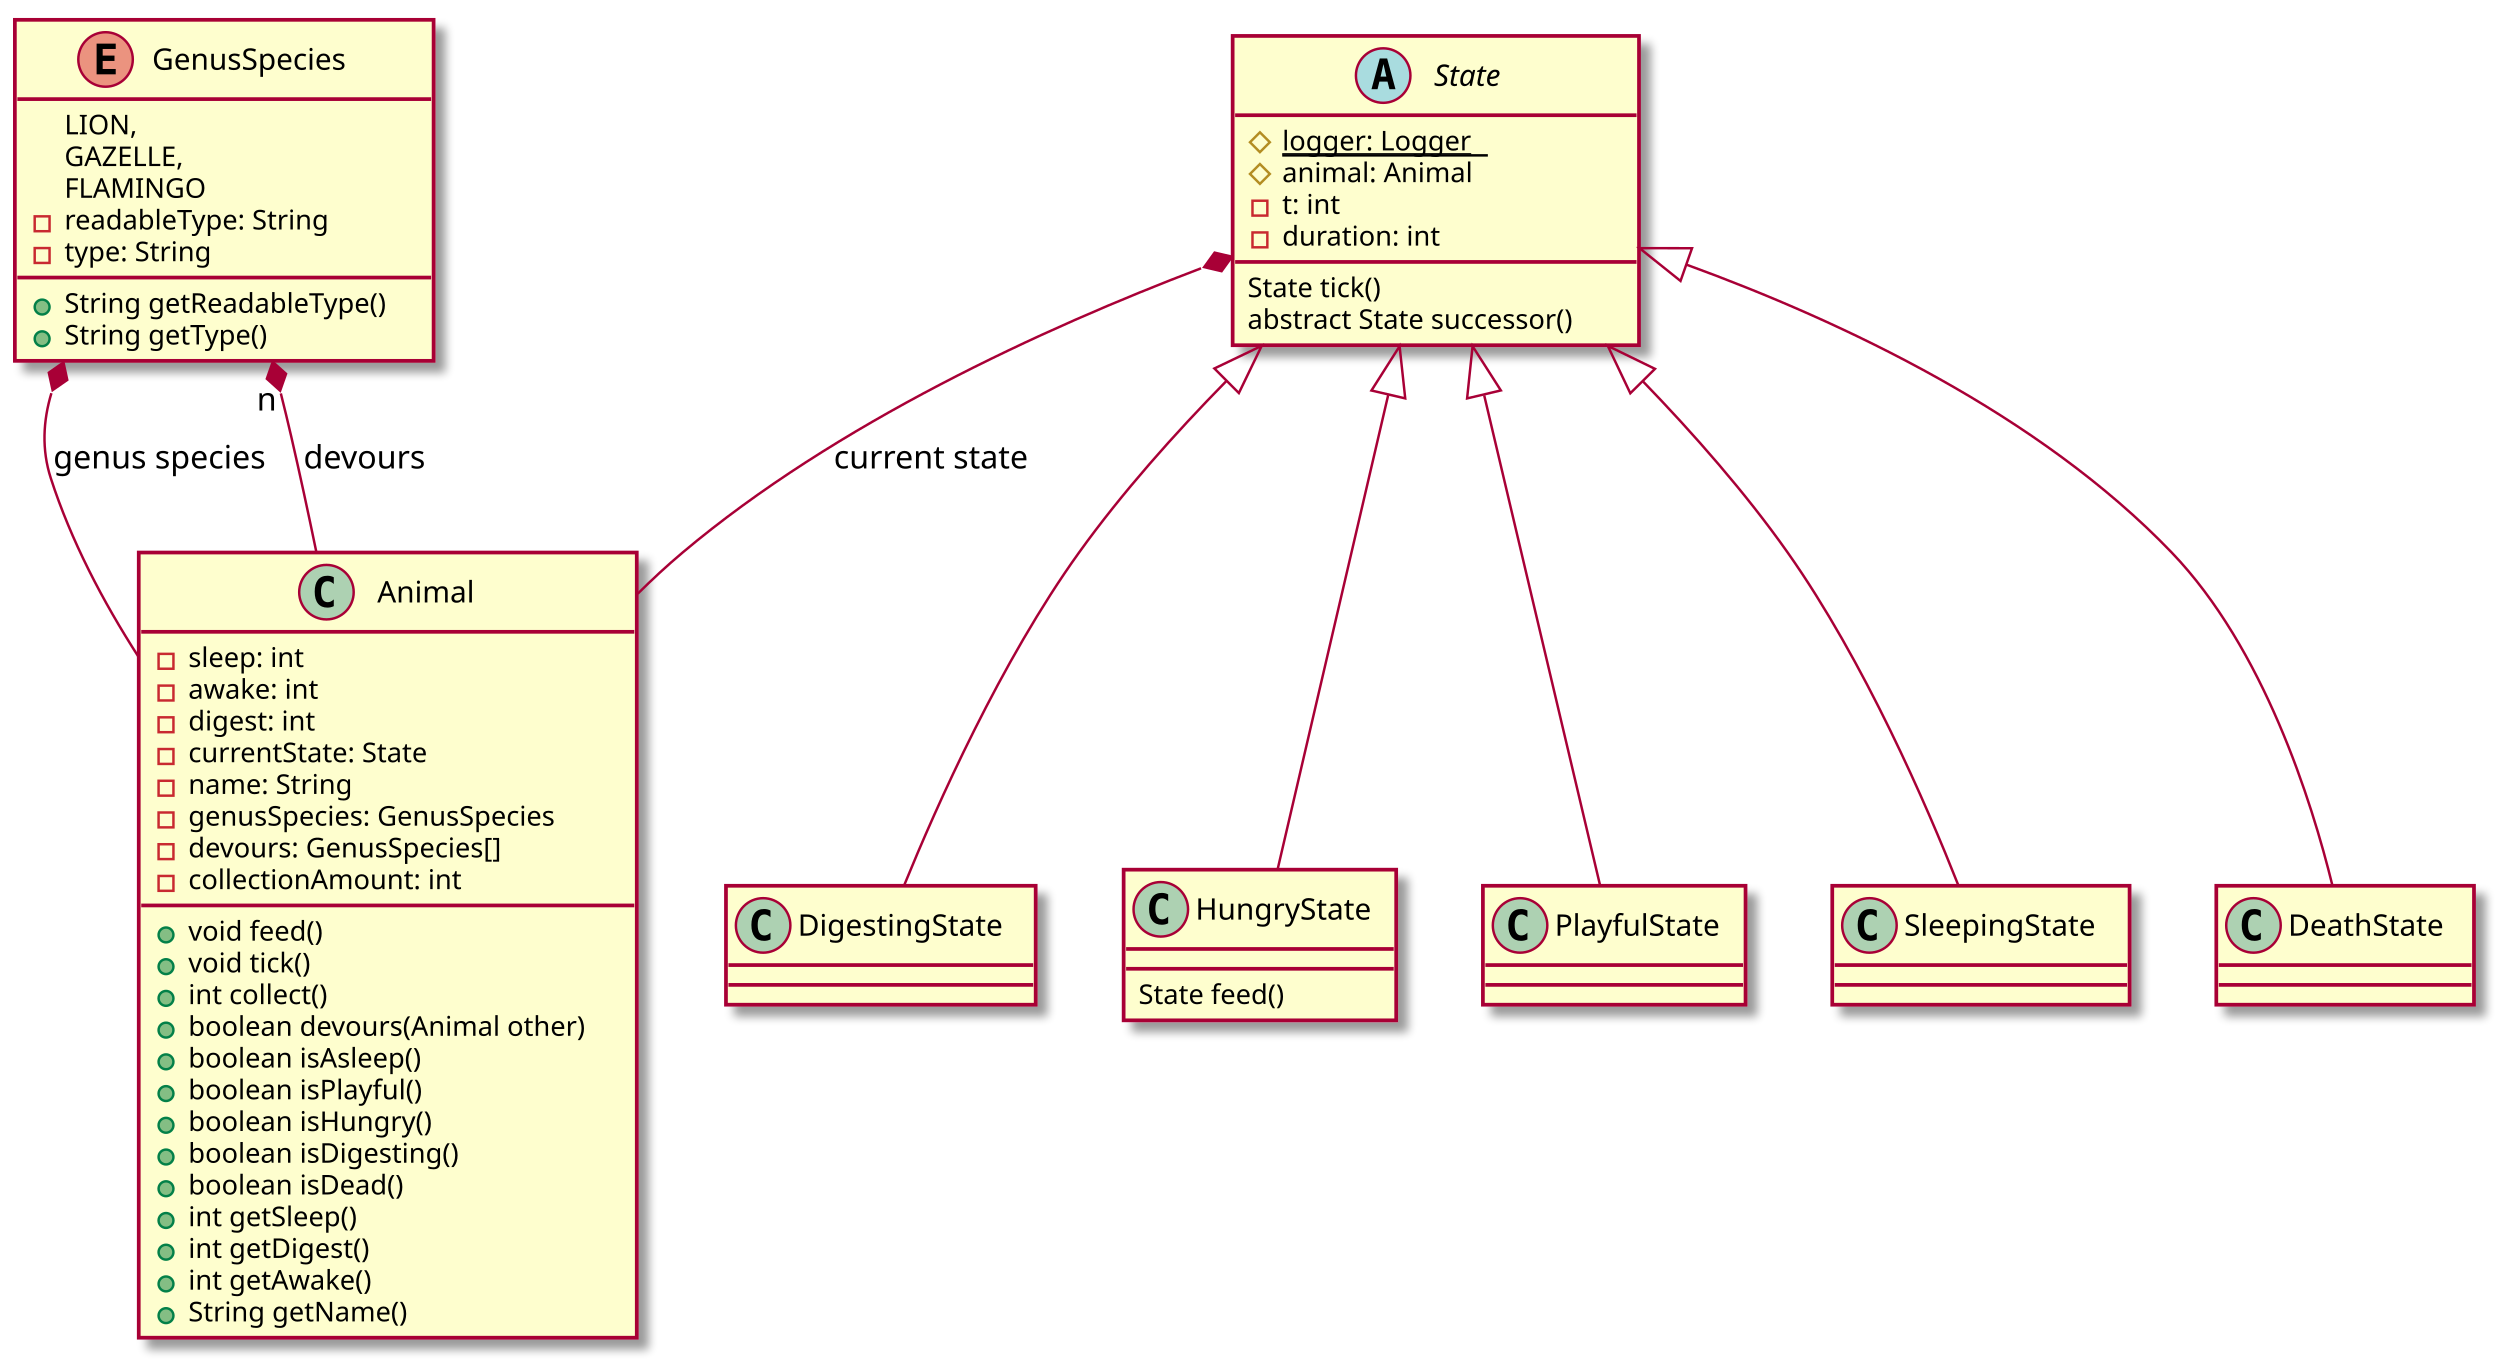
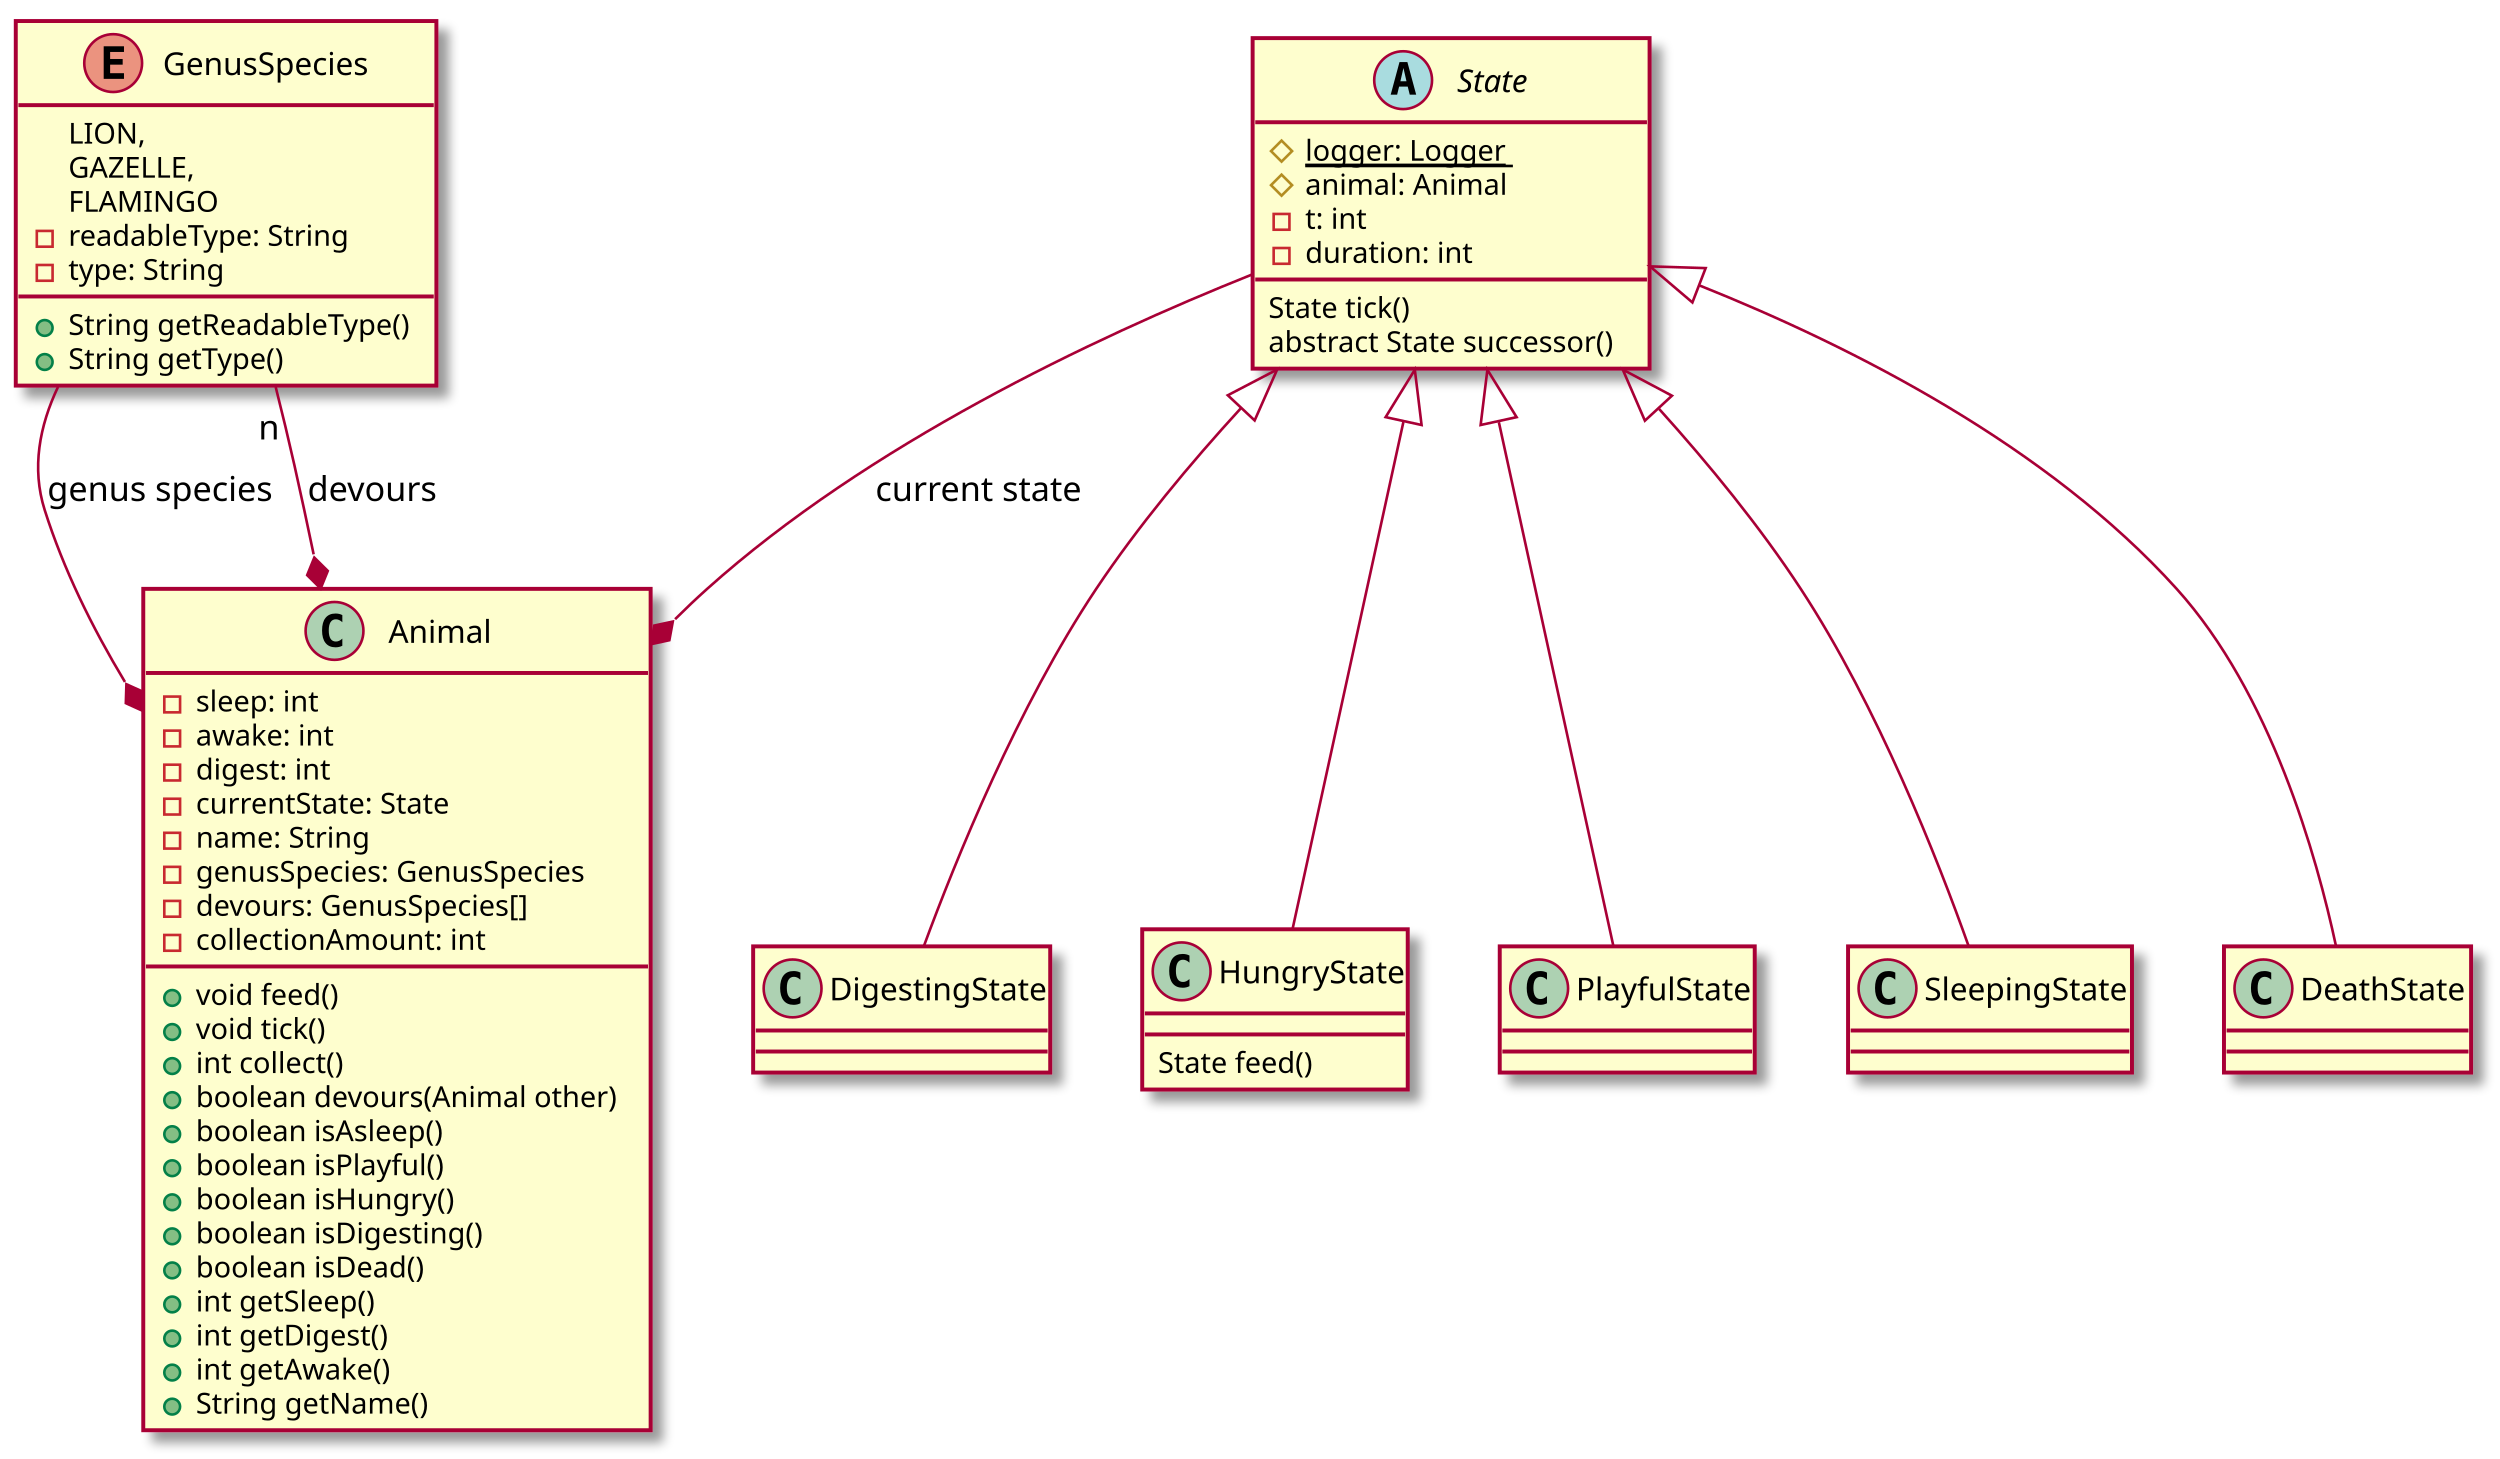
- <svg xmlns="http://www.w3.org/2000/svg" contentScriptType="application/ecmascript" contentStyleType="text/css" height="550px" preserveAspectRatio="none" style="width:1009px;height:550px;" version="1.1" viewBox="0 0 1009 550" width="1009px" zoomAndPan="magnify">
+ <svg xmlns="http://www.w3.org/2000/svg" contentScriptType="application/ecmascript" contentStyleType="text/css" height="555px" preserveAspectRatio="none" style="width:951px;height:555px;" version="1.1" viewBox="0 0 951 555" width="951px" zoomAndPan="magnify">
  <defs>
-     <filter height="300%" id="f11e576xscgkzh" width="300%" x="-1" y="-1">
+     <filter height="300%" id="f1q8rwqiw7u49t" width="300%" x="-1" y="-1">
      <feGaussianBlur result="blurOut" stdDeviation="2.0" />
      <feColorMatrix in="blurOut" result="blurOut2" type="matrix" values="0 0 0 0 0 0 0 0 0 0 0 0 0 0 0 0 0 0 .4 0" />
      <feOffset dx="4.0" dy="4.0" in="blurOut2" result="blurOut3" />
      <feBlend in="SourceGraphic" in2="blurOut3" mode="normal" />
    </filter>
  </defs>
  <g>
-     <rect fill="#FEFECE" filter="url(#f11e576xscgkzh)" height="137.633" id="GenusSpecies" style="stroke: #A80036; stroke-width: 1.5;" width="169" x="6" y="8" />
-     <ellipse cx="42.6" cy="24" fill="#EB937F" rx="11" ry="11" style="stroke: #A80036; stroke-width: 1.0;" />
-     <path d="M46.709,30 L38.991,30 L38.991,17.609 L46.709,17.609 L46.709,19.766 L41.444,19.766 L41.444,22.438 L46.209,22.438 L46.209,24.594 L41.444,24.594 L41.444,27.844 L46.709,27.844 L46.709,30 Z " />
-     <text fill="#000000" font-family="sans-serif" font-size="12" lengthAdjust="spacingAndGlyphs" textLength="89" x="61.4" y="28.154">GenusSpecies</text>
-     <line style="stroke: #A80036; stroke-width: 1.5;" x1="7" x2="174" y1="40" y2="40" />
-     <text fill="#000000" font-family="sans-serif" font-size="11" lengthAdjust="spacingAndGlyphs" textLength="30" x="26" y="54.21">LION,</text>
-     <text fill="#000000" font-family="sans-serif" font-size="11" lengthAdjust="spacingAndGlyphs" textLength="55" x="26" y="67.015">GAZELLE,</text>
-     <text fill="#000000" font-family="sans-serif" font-size="11" lengthAdjust="spacingAndGlyphs" textLength="57" x="26" y="79.82">FLAMINGO</text>
-     <rect fill="none" height="6" style="stroke: #C82930; stroke-width: 1.0;" width="6" x="14" y="87.316" />
-     <text fill="#000000" font-family="sans-serif" font-size="11" lengthAdjust="spacingAndGlyphs" textLength="119" x="26" y="92.624">readableType: String</text>
-     <rect fill="none" height="6" style="stroke: #C82930; stroke-width: 1.0;" width="6" x="14" y="100.121" />
-     <text fill="#000000" font-family="sans-serif" font-size="11" lengthAdjust="spacingAndGlyphs" textLength="66" x="26" y="105.429">type: String</text>
-     <line style="stroke: #A80036; stroke-width: 1.5;" x1="7" x2="174" y1="112.023" y2="112.023" />
-     <ellipse cx="17" cy="123.926" fill="#84BE84" rx="3" ry="3" style="stroke: #038048; stroke-width: 1.0;" />
-     <text fill="#000000" font-family="sans-serif" font-size="11" lengthAdjust="spacingAndGlyphs" textLength="143" x="26" y="126.234">String getReadableType()</text>
-     <ellipse cx="17" cy="136.731" fill="#84BE84" rx="3" ry="3" style="stroke: #038048; stroke-width: 1.0;" />
-     <text fill="#000000" font-family="sans-serif" font-size="11" lengthAdjust="spacingAndGlyphs" textLength="91" x="26" y="139.039">String getType()</text>
-     <rect fill="#FEFECE" filter="url(#f11e576xscgkzh)" height="316.898" id="Animal" style="stroke: #A80036; stroke-width: 1.5;" width="201" x="56" y="223" />
-     <ellipse cx="131.75" cy="239" fill="#ADD1B2" rx="11" ry="11" style="stroke: #A80036; stroke-width: 1.0;" />
-     <path d="M134.719,244.641 Q134.141,244.938 133.5,245.086 Q132.859,245.234 132.156,245.234 Q129.656,245.234 128.336,243.586 Q127.016,241.938 127.016,238.812 Q127.016,235.688 128.336,234.031 Q129.656,232.375 132.156,232.375 Q132.859,232.375 133.508,232.531 Q134.156,232.688 134.719,232.984 L134.719,235.703 Q134.094,235.125 133.5,234.852 Q132.906,234.578 132.281,234.578 Q130.938,234.578 130.25,235.648 Q129.562,236.719 129.562,238.812 Q129.562,240.906 130.25,241.977 Q130.938,243.047 132.281,243.047 Q132.906,243.047 133.5,242.773 Q134.094,242.5 134.719,241.922 L134.719,244.641 Z " />
-     <text fill="#000000" font-family="sans-serif" font-size="12" lengthAdjust="spacingAndGlyphs" textLength="41" x="152.25" y="243.154">Animal</text>
-     <line style="stroke: #A80036; stroke-width: 1.5;" x1="57" x2="256" y1="255" y2="255" />
-     <rect fill="none" height="6" style="stroke: #C82930; stroke-width: 1.0;" width="6" x="64" y="263.902" />
-     <text fill="#000000" font-family="sans-serif" font-size="11" lengthAdjust="spacingAndGlyphs" textLength="53" x="76" y="269.21">sleep: int</text>
-     <rect fill="none" height="6" style="stroke: #C82930; stroke-width: 1.0;" width="6" x="64" y="276.707" />
-     <text fill="#000000" font-family="sans-serif" font-size="11" lengthAdjust="spacingAndGlyphs" textLength="58" x="76" y="282.015">awake: int</text>
-     <rect fill="none" height="6" style="stroke: #C82930; stroke-width: 1.0;" width="6" x="64" y="289.512" />
-     <text fill="#000000" font-family="sans-serif" font-size="11" lengthAdjust="spacingAndGlyphs" textLength="57" x="76" y="294.82">digest: int</text>
-     <rect fill="none" height="6" style="stroke: #C82930; stroke-width: 1.0;" width="6" x="64" y="302.316" />
-     <text fill="#000000" font-family="sans-serif" font-size="11" lengthAdjust="spacingAndGlyphs" textLength="109" x="76" y="307.625">currentState: State</text>
-     <rect fill="none" height="6" style="stroke: #C82930; stroke-width: 1.0;" width="6" x="64" y="315.121" />
-     <text fill="#000000" font-family="sans-serif" font-size="11" lengthAdjust="spacingAndGlyphs" textLength="74" x="76" y="320.429">name: String</text>
-     <rect fill="none" height="6" style="stroke: #C82930; stroke-width: 1.0;" width="6" x="64" y="327.926" />
-     <text fill="#000000" font-family="sans-serif" font-size="11" lengthAdjust="spacingAndGlyphs" textLength="170" x="76" y="333.234">genusSpecies: GenusSpecies</text>
-     <rect fill="none" height="6" style="stroke: #C82930; stroke-width: 1.0;" width="6" x="64" y="340.731" />
-     <text fill="#000000" font-family="sans-serif" font-size="11" lengthAdjust="spacingAndGlyphs" textLength="144" x="76" y="346.039">devours: GenusSpecies[]</text>
-     <rect fill="none" height="6" style="stroke: #C82930; stroke-width: 1.0;" width="6" x="64" y="353.535" />
-     <text fill="#000000" font-family="sans-serif" font-size="11" lengthAdjust="spacingAndGlyphs" textLength="118" x="76" y="358.843">collectionAmount: int</text>
-     <line style="stroke: #A80036; stroke-width: 1.5;" x1="57" x2="256" y1="365.438" y2="365.438" />
-     <ellipse cx="67" cy="377.34" fill="#84BE84" rx="3" ry="3" style="stroke: #038048; stroke-width: 1.0;" />
-     <text fill="#000000" font-family="sans-serif" font-size="11" lengthAdjust="spacingAndGlyphs" textLength="60" x="76" y="379.648">void feed()</text>
-     <ellipse cx="67" cy="390.144" fill="#84BE84" rx="3" ry="3" style="stroke: #038048; stroke-width: 1.0;" />
-     <text fill="#000000" font-family="sans-serif" font-size="11" lengthAdjust="spacingAndGlyphs" textLength="54" x="76" y="392.453">void tick()</text>
-     <ellipse cx="67" cy="402.949" fill="#84BE84" rx="3" ry="3" style="stroke: #038048; stroke-width: 1.0;" />
-     <text fill="#000000" font-family="sans-serif" font-size="11" lengthAdjust="spacingAndGlyphs" textLength="62" x="76" y="405.257">int collect()</text>
-     <ellipse cx="67" cy="415.754" fill="#84BE84" rx="3" ry="3" style="stroke: #038048; stroke-width: 1.0;" />
-     <text fill="#000000" font-family="sans-serif" font-size="11" lengthAdjust="spacingAndGlyphs" textLength="175" x="76" y="418.062">boolean devours(Animal other)</text>
-     <ellipse cx="67" cy="428.559" fill="#84BE84" rx="3" ry="3" style="stroke: #038048; stroke-width: 1.0;" />
-     <text fill="#000000" font-family="sans-serif" font-size="11" lengthAdjust="spacingAndGlyphs" textLength="105" x="76" y="430.867">boolean isAsleep()</text>
-     <ellipse cx="67" cy="441.363" fill="#84BE84" rx="3" ry="3" style="stroke: #038048; stroke-width: 1.0;" />
-     <text fill="#000000" font-family="sans-serif" font-size="11" lengthAdjust="spacingAndGlyphs" textLength="104" x="76" y="443.671">boolean isPlayful()</text>
-     <ellipse cx="67" cy="454.168" fill="#84BE84" rx="3" ry="3" style="stroke: #038048; stroke-width: 1.0;" />
-     <text fill="#000000" font-family="sans-serif" font-size="11" lengthAdjust="spacingAndGlyphs" textLength="107" x="76" y="456.476">boolean isHungry()</text>
-     <ellipse cx="67" cy="466.973" fill="#84BE84" rx="3" ry="3" style="stroke: #038048; stroke-width: 1.0;" />
-     <text fill="#000000" font-family="sans-serif" font-size="11" lengthAdjust="spacingAndGlyphs" textLength="120" x="76" y="469.281">boolean isDigesting()</text>
-     <ellipse cx="67" cy="479.777" fill="#84BE84" rx="3" ry="3" style="stroke: #038048; stroke-width: 1.0;" />
-     <text fill="#000000" font-family="sans-serif" font-size="11" lengthAdjust="spacingAndGlyphs" textLength="96" x="76" y="482.085">boolean isDead()</text>
-     <ellipse cx="67" cy="492.582" fill="#84BE84" rx="3" ry="3" style="stroke: #038048; stroke-width: 1.0;" />
-     <text fill="#000000" font-family="sans-serif" font-size="11" lengthAdjust="spacingAndGlyphs" textLength="76" x="76" y="494.89">int getSleep()</text>
-     <ellipse cx="67" cy="505.387" fill="#84BE84" rx="3" ry="3" style="stroke: #038048; stroke-width: 1.0;" />
-     <text fill="#000000" font-family="sans-serif" font-size="11" lengthAdjust="spacingAndGlyphs" textLength="80" x="76" y="507.695">int getDigest()</text>
-     <ellipse cx="67" cy="518.191" fill="#84BE84" rx="3" ry="3" style="stroke: #038048; stroke-width: 1.0;" />
-     <text fill="#000000" font-family="sans-serif" font-size="11" lengthAdjust="spacingAndGlyphs" textLength="80" x="76" y="520.5">int getAwake()</text>
-     <ellipse cx="67" cy="530.996" fill="#84BE84" rx="3" ry="3" style="stroke: #038048; stroke-width: 1.0;" />
-     <text fill="#000000" font-family="sans-serif" font-size="11" lengthAdjust="spacingAndGlyphs" textLength="97" x="76" y="533.304">String getName()</text>
-     <rect fill="#FEFECE" filter="url(#f11e576xscgkzh)" height="124.828" id="State" style="stroke: #A80036; stroke-width: 1.5;" width="164" x="497.5" y="14.5" />
-     <ellipse cx="558.25" cy="30.5" fill="#A9DCDF" rx="11" ry="11" style="stroke: #A80036; stroke-width: 1.0;" />
-     <path d="M558.359,25.844 L557.203,30.922 L559.531,30.922 L558.359,25.844 Z M556.875,23.609 L559.859,23.609 L563.219,36 L560.766,36 L560,32.938 L556.719,32.938 L555.969,36 L553.531,36 L556.875,23.609 Z " />
-     <text fill="#000000" font-family="sans-serif" font-size="12" font-style="italic" lengthAdjust="spacingAndGlyphs" textLength="34" x="578.75" y="34.654">State</text>
-     <line style="stroke: #A80036; stroke-width: 1.5;" x1="498.5" x2="660.5" y1="46.5" y2="46.5" />
-     <polygon fill="none" points="508.5,53.402,512.5,57.402,508.5,61.402,504.5,57.402" style="stroke: #B38D22; stroke-width: 1.0;" />
-     <text fill="#000000" font-family="sans-serif" font-size="11" lengthAdjust="spacingAndGlyphs" text-decoration="underline" textLength="83" x="517.5" y="60.71">logger: Logger</text>
-     <line style="stroke: #000000; stroke-width: 1.0;" x1="517.5" x2="600.5" y1="62.71" y2="62.71" />
-     <polygon fill="none" points="508.5,66.207,512.5,70.207,508.5,74.207,504.5,70.207" style="stroke: #B38D22; stroke-width: 1.0;" />
-     <text fill="#000000" font-family="sans-serif" font-size="11" lengthAdjust="spacingAndGlyphs" textLength="84" x="517.5" y="73.515">animal: Animal</text>
-     <rect fill="none" height="6" style="stroke: #C82930; stroke-width: 1.0;" width="6" x="505.5" y="81.012" />
-     <text fill="#000000" font-family="sans-serif" font-size="11" lengthAdjust="spacingAndGlyphs" textLength="26" x="517.5" y="86.32">t: int</text>
-     <rect fill="none" height="6" style="stroke: #C82930; stroke-width: 1.0;" width="6" x="505.5" y="93.816" />
-     <text fill="#000000" font-family="sans-serif" font-size="11" lengthAdjust="spacingAndGlyphs" textLength="69" x="517.5" y="99.124">duration: int</text>
-     <line style="stroke: #A80036; stroke-width: 1.5;" x1="498.5" x2="660.5" y1="105.719" y2="105.719" />
-     <text fill="#000000" font-family="sans-serif" font-size="11" lengthAdjust="spacingAndGlyphs" textLength="61" x="503.5" y="119.929">State tick()</text>
-     <text fill="#000000" font-family="sans-serif" font-size="11" lengthAdjust="spacingAndGlyphs" textLength="152" x="503.5" y="132.734">abstract State successor()</text>
-     <rect fill="#FEFECE" filter="url(#f11e576xscgkzh)" height="48" id="DigestingState" style="stroke: #A80036; stroke-width: 1.5;" width="125" x="293" y="357.5" />
-     <ellipse cx="308" cy="373.5" fill="#ADD1B2" rx="11" ry="11" style="stroke: #A80036; stroke-width: 1.0;" />
-     <path d="M310.969,379.141 Q310.391,379.438 309.75,379.586 Q309.109,379.734 308.406,379.734 Q305.906,379.734 304.586,378.086 Q303.266,376.438 303.266,373.312 Q303.266,370.188 304.586,368.531 Q305.906,366.875 308.406,366.875 Q309.109,366.875 309.758,367.031 Q310.406,367.188 310.969,367.484 L310.969,370.203 Q310.344,369.625 309.75,369.352 Q309.156,369.078 308.531,369.078 Q307.188,369.078 306.5,370.148 Q305.812,371.219 305.812,373.312 Q305.812,375.406 306.5,376.477 Q307.188,377.547 308.531,377.547 Q309.156,377.547 309.75,377.273 Q310.344,377 310.969,376.422 L310.969,379.141 Z " />
-     <text fill="#000000" font-family="sans-serif" font-size="12" lengthAdjust="spacingAndGlyphs" textLength="93" x="322" y="377.654">DigestingState</text>
-     <line style="stroke: #A80036; stroke-width: 1.5;" x1="294" x2="417" y1="389.5" y2="389.5" />
-     <line style="stroke: #A80036; stroke-width: 1.5;" x1="294" x2="417" y1="397.5" y2="397.5" />
-     <rect fill="#FEFECE" filter="url(#f11e576xscgkzh)" height="60.805" id="HungryState" style="stroke: #A80036; stroke-width: 1.5;" width="110" x="453.5" y="351" />
-     <ellipse cx="468.5" cy="367" fill="#ADD1B2" rx="11" ry="11" style="stroke: #A80036; stroke-width: 1.0;" />
-     <path d="M471.469,372.641 Q470.891,372.938 470.25,373.086 Q469.609,373.234 468.906,373.234 Q466.406,373.234 465.086,371.586 Q463.766,369.938 463.766,366.812 Q463.766,363.688 465.086,362.031 Q466.406,360.375 468.906,360.375 Q469.609,360.375 470.258,360.531 Q470.906,360.688 471.469,360.984 L471.469,363.703 Q470.844,363.125 470.25,362.852 Q469.656,362.578 469.031,362.578 Q467.688,362.578 467,363.648 Q466.312,364.719 466.312,366.812 Q466.312,368.906 467,369.977 Q467.688,371.047 469.031,371.047 Q469.656,371.047 470.25,370.773 Q470.844,370.5 471.469,369.922 L471.469,372.641 Z " />
-     <text fill="#000000" font-family="sans-serif" font-size="12" lengthAdjust="spacingAndGlyphs" textLength="78" x="482.5" y="371.154">HungryState</text>
-     <line style="stroke: #A80036; stroke-width: 1.5;" x1="454.5" x2="562.5" y1="383" y2="383" />
-     <line style="stroke: #A80036; stroke-width: 1.5;" x1="454.5" x2="562.5" y1="391" y2="391" />
-     <text fill="#000000" font-family="sans-serif" font-size="11" lengthAdjust="spacingAndGlyphs" textLength="67" x="459.5" y="405.21">State feed()</text>
-     <rect fill="#FEFECE" filter="url(#f11e576xscgkzh)" height="48" id="PlayfulState" style="stroke: #A80036; stroke-width: 1.5;" width="106" x="598.5" y="357.5" />
-     <ellipse cx="613.5" cy="373.5" fill="#ADD1B2" rx="11" ry="11" style="stroke: #A80036; stroke-width: 1.0;" />
-     <path d="M616.469,379.141 Q615.891,379.438 615.25,379.586 Q614.609,379.734 613.906,379.734 Q611.406,379.734 610.086,378.086 Q608.766,376.438 608.766,373.312 Q608.766,370.188 610.086,368.531 Q611.406,366.875 613.906,366.875 Q614.609,366.875 615.258,367.031 Q615.906,367.188 616.469,367.484 L616.469,370.203 Q615.844,369.625 615.25,369.352 Q614.656,369.078 614.031,369.078 Q612.688,369.078 612,370.148 Q611.312,371.219 611.312,373.312 Q611.312,375.406 612,376.477 Q612.688,377.547 614.031,377.547 Q614.656,377.547 615.25,377.273 Q615.844,377 616.469,376.422 L616.469,379.141 Z " />
-     <text fill="#000000" font-family="sans-serif" font-size="12" lengthAdjust="spacingAndGlyphs" textLength="74" x="627.5" y="377.654">PlayfulState</text>
-     <line style="stroke: #A80036; stroke-width: 1.5;" x1="599.5" x2="703.5" y1="389.5" y2="389.5" />
-     <line style="stroke: #A80036; stroke-width: 1.5;" x1="599.5" x2="703.5" y1="397.5" y2="397.5" />
-     <rect fill="#FEFECE" filter="url(#f11e576xscgkzh)" height="48" id="SleepingState" style="stroke: #A80036; stroke-width: 1.5;" width="120" x="739.5" y="357.5" />
-     <ellipse cx="754.5" cy="373.5" fill="#ADD1B2" rx="11" ry="11" style="stroke: #A80036; stroke-width: 1.0;" />
-     <path d="M757.469,379.141 Q756.891,379.438 756.25,379.586 Q755.609,379.734 754.906,379.734 Q752.406,379.734 751.086,378.086 Q749.766,376.438 749.766,373.312 Q749.766,370.188 751.086,368.531 Q752.406,366.875 754.906,366.875 Q755.609,366.875 756.258,367.031 Q756.906,367.188 757.469,367.484 L757.469,370.203 Q756.844,369.625 756.25,369.352 Q755.656,369.078 755.031,369.078 Q753.688,369.078 753,370.148 Q752.312,371.219 752.312,373.312 Q752.312,375.406 753,376.477 Q753.688,377.547 755.031,377.547 Q755.656,377.547 756.25,377.273 Q756.844,377 757.469,376.422 L757.469,379.141 Z " />
-     <text fill="#000000" font-family="sans-serif" font-size="12" lengthAdjust="spacingAndGlyphs" textLength="88" x="768.5" y="377.654">SleepingState</text>
-     <line style="stroke: #A80036; stroke-width: 1.5;" x1="740.5" x2="858.5" y1="389.5" y2="389.5" />
-     <line style="stroke: #A80036; stroke-width: 1.5;" x1="740.5" x2="858.5" y1="397.5" y2="397.5" />
-     <rect fill="#FEFECE" filter="url(#f11e576xscgkzh)" height="48" id="DeathState" style="stroke: #A80036; stroke-width: 1.5;" width="104" x="894.5" y="357.5" />
-     <ellipse cx="909.5" cy="373.5" fill="#ADD1B2" rx="11" ry="11" style="stroke: #A80036; stroke-width: 1.0;" />
-     <path d="M912.469,379.141 Q911.891,379.438 911.25,379.586 Q910.609,379.734 909.906,379.734 Q907.406,379.734 906.086,378.086 Q904.766,376.438 904.766,373.312 Q904.766,370.188 906.086,368.531 Q907.406,366.875 909.906,366.875 Q910.609,366.875 911.258,367.031 Q911.906,367.188 912.469,367.484 L912.469,370.203 Q911.844,369.625 911.25,369.352 Q910.656,369.078 910.031,369.078 Q908.688,369.078 908,370.148 Q907.312,371.219 907.312,373.312 Q907.312,375.406 908,376.477 Q908.688,377.547 910.031,377.547 Q910.656,377.547 911.25,377.273 Q911.844,377 912.469,376.422 L912.469,379.141 Z " />
-     <text fill="#000000" font-family="sans-serif" font-size="12" lengthAdjust="spacingAndGlyphs" textLength="72" x="923.5" y="377.654">DeathState</text>
-     <line style="stroke: #A80036; stroke-width: 1.5;" x1="895.5" x2="997.5" y1="389.5" y2="389.5" />
-     <line style="stroke: #A80036; stroke-width: 1.5;" x1="895.5" x2="997.5" y1="397.5" y2="397.5" />
-     <path d="M484.745,108.279 C420.887,132.589 337.342,170.959 275.5,223 C269.313,228.207 263.259,233.793 257.366,239.645 " fill="none" id="State-Animal" style="stroke: #A80036; stroke-width: 1.0;" />
-     <polygon fill="#A80036" points="497.242,103.604,490.221,101.96,486.003,107.809,493.024,109.453,497.242,103.604" style="stroke: #A80036; stroke-width: 1.0;" />
-     <text fill="#000000" font-family="sans-serif" font-size="13" lengthAdjust="spacingAndGlyphs" textLength="83" x="336.5" y="189.067">current state</text>
-     <path d="M20.746,158.683 C17.385,169.851 16.77,181.454 20.5,193 C28.595,218.056 41.399,242.585 55.985,265.228 " fill="none" id="GenusSpecies-Animal" style="stroke: #A80036; stroke-width: 1.0;" />
-     <polygon fill="#A80036" points="25.622,146.284,19.704,150.404,21.23,157.451,27.149,153.332,25.622,146.284" style="stroke: #A80036; stroke-width: 1.0;" />
-     <text fill="#000000" font-family="sans-serif" font-size="13" lengthAdjust="spacingAndGlyphs" textLength="91" x="21.5" y="189.067">genus species</text>
-     <path d="M113.344,158.786 C114.801,164.598 116.203,170.38 117.5,176 C120.992,191.126 124.406,206.931 127.669,222.767 " fill="none" id="GenusSpecies-Animal" style="stroke: #A80036; stroke-width: 1.0;" />
-     <polygon fill="#A80036" points="110.08,146.061,107.696,152.867,113.061,157.685,115.445,150.879,110.08,146.061" style="stroke: #A80036; stroke-width: 1.0;" />
-     <text fill="#000000" font-family="sans-serif" font-size="13" lengthAdjust="spacingAndGlyphs" textLength="51" x="122.5" y="189.067">devours</text>
-     <text fill="#000000" font-family="sans-serif" font-size="13" lengthAdjust="spacingAndGlyphs" textLength="8" x="103.613" y="165.689">n</text>
-     <path d="M494.927,153.816 C474.082,175.056 452.799,198.92 435.5,223 C403.938,266.934 378.053,325.121 364.894,357.372 " fill="none" id="State-DigestingState" style="stroke: #A80036; stroke-width: 1.0;" />
-     <polygon fill="none" points="490.125,148.718,509.233,139.56,500.007,158.635,490.125,148.718" style="stroke: #A80036; stroke-width: 1.0;" />
-     <path d="M560.271,159.468 C545.519,222.736 525.983,306.52 515.638,350.888 " fill="none" id="State-HungryState" style="stroke: #A80036; stroke-width: 1.0;" />
-     <polygon fill="none" points="553.516,157.611,564.875,139.723,567.15,160.791,553.516,157.611" style="stroke: #A80036; stroke-width: 1.0;" />
-     <path d="M599.02,159.553 C614.739,226.033 635.805,315.123 645.79,357.351 " fill="none" id="State-PlayfulState" style="stroke: #A80036; stroke-width: 1.0;" />
-     <polygon fill="none" points="592.121,160.798,594.331,139.723,605.745,157.576,592.121,160.798" style="stroke: #A80036; stroke-width: 1.0;" />
-     <path d="M663.012,153.841 C683.566,175.081 704.524,198.938 721.5,223 C752.528,266.98 777.672,325.15 790.417,357.385 " fill="none" id="State-SleepingState" style="stroke: #A80036; stroke-width: 1.0;" />
-     <polygon fill="none" points="657.995,158.723,648.901,139.584,667.945,148.874,657.995,158.723" style="stroke: #A80036; stroke-width: 1.0;" />
-     <path d="M680.746,106.845 C743.898,129.86 823.047,167.309 876.5,223 C913.682,261.739 933.045,323.515 941.361,357.368 " fill="none" id="State-DeathState" style="stroke: #A80036; stroke-width: 1.0;" />
-     <polygon fill="none" points="678.26,113.391,661.707,100.161,682.897,100.181,678.26,113.391" style="stroke: #A80036; stroke-width: 1.0;" />
+     <rect fill="#FEFECE" filter="url(#f1q8rwqiw7u49t)" height="138.685" id="GenusSpecies" style="stroke: #A80036; stroke-width: 1.5;" width="160" x="6" y="8" />
+     <ellipse cx="43.05" cy="24" fill="#EB937F" rx="11" ry="11" style="stroke: #A80036; stroke-width: 1.0;" />
+     <path d="M47.164,30 L39.444,30 L39.444,17.607 L47.164,17.607 L47.164,19.765 L41.893,19.765 L41.893,22.438 L46.666,22.438 L46.666,24.596 L41.893,24.596 L41.893,27.842 L47.164,27.842 Z " />
+     <text fill="#000000" font-family="sans-serif" font-size="12" lengthAdjust="spacingAndGlyphs" textLength="79" x="61.95" y="28.535">GenusSpecies</text>
+     <line style="stroke: #A80036; stroke-width: 1.5;" x1="7" x2="165" y1="40" y2="40" />
+     <text fill="#000000" font-family="sans-serif" font-size="11" lengthAdjust="spacingAndGlyphs" textLength="29" x="26" y="54.635">LION,</text>
+     <text fill="#000000" font-family="sans-serif" font-size="11" lengthAdjust="spacingAndGlyphs" textLength="50" x="26" y="67.59">GAZELLE,</text>
+     <text fill="#000000" font-family="sans-serif" font-size="11" lengthAdjust="spacingAndGlyphs" textLength="57" x="26" y="80.545">FLAMINGO</text>
+     <rect fill="none" height="6" style="stroke: #C82930; stroke-width: 1.0;" width="6" x="14" y="87.843" />
+     <text fill="#000000" font-family="sans-serif" font-size="11" lengthAdjust="spacingAndGlyphs" textLength="110" x="26" y="93.5">readableType: String</text>
+     <rect fill="none" height="6" style="stroke: #C82930; stroke-width: 1.0;" width="6" x="14" y="100.798" />
+     <text fill="#000000" font-family="sans-serif" font-size="11" lengthAdjust="spacingAndGlyphs" textLength="61" x="26" y="106.455">type: String</text>
+     <line style="stroke: #A80036; stroke-width: 1.5;" x1="7" x2="165" y1="112.775" y2="112.775" />
+     <ellipse cx="17" cy="124.753" fill="#84BE84" rx="3" ry="3" style="stroke: #038048; stroke-width: 1.0;" />
+     <text fill="#000000" font-family="sans-serif" font-size="11" lengthAdjust="spacingAndGlyphs" textLength="134" x="26" y="127.41">String getReadableType()</text>
+     <ellipse cx="17" cy="137.708" fill="#84BE84" rx="3" ry="3" style="stroke: #038048; stroke-width: 1.0;" />
+     <text fill="#000000" font-family="sans-serif" font-size="11" lengthAdjust="spacingAndGlyphs" textLength="86" x="26" y="140.365">String getType()</text>
+     <rect fill="#FEFECE" filter="url(#f1q8rwqiw7u49t)" height="320.057" id="Animal" style="stroke: #A80036; stroke-width: 1.5;" width="193" x="54.5" y="224" />
+     <ellipse cx="127.25" cy="240" fill="#ADD1B2" rx="11" ry="11" style="stroke: #A80036; stroke-width: 1.0;" />
+     <path d="M130.223,245.643 Q129.642,245.942 129.003,246.091 Q128.364,246.241 127.658,246.241 Q125.151,246.241 123.832,244.589 Q122.512,242.937 122.512,239.816 Q122.512,236.686 123.832,235.035 Q125.151,233.383 127.658,233.383 Q128.364,233.383 129.011,233.532 Q129.659,233.682 130.223,233.981 L130.223,236.703 Q129.592,236.122 128.999,235.852 Q128.405,235.583 127.774,235.583 Q126.43,235.583 125.745,236.649 Q125.06,237.716 125.06,239.816 Q125.06,241.908 125.745,242.974 Q126.43,244.041 127.774,244.041 Q128.405,244.041 128.999,243.771 Q129.592,243.501 130.223,242.92 Z " />
+     <text fill="#000000" font-family="sans-serif" font-size="12" lengthAdjust="spacingAndGlyphs" textLength="39" x="147.75" y="244.535">Animal</text>
+     <line style="stroke: #A80036; stroke-width: 1.5;" x1="55.5" x2="246.5" y1="256" y2="256" />
+     <rect fill="none" height="6" style="stroke: #C82930; stroke-width: 1.0;" width="6" x="62.5" y="264.978" />
+     <text fill="#000000" font-family="sans-serif" font-size="11" lengthAdjust="spacingAndGlyphs" textLength="48" x="74.5" y="270.635">sleep: int</text>
+     <rect fill="none" height="6" style="stroke: #C82930; stroke-width: 1.0;" width="6" x="62.5" y="277.933" />
+     <text fill="#000000" font-family="sans-serif" font-size="11" lengthAdjust="spacingAndGlyphs" textLength="52" x="74.5" y="283.59">awake: int</text>
+     <rect fill="none" height="6" style="stroke: #C82930; stroke-width: 1.0;" width="6" x="62.5" y="290.888" />
+     <text fill="#000000" font-family="sans-serif" font-size="11" lengthAdjust="spacingAndGlyphs" textLength="53" x="74.5" y="296.545">digest: int</text>
+     <rect fill="none" height="6" style="stroke: #C82930; stroke-width: 1.0;" width="6" x="62.5" y="303.843" />
+     <text fill="#000000" font-family="sans-serif" font-size="11" lengthAdjust="spacingAndGlyphs" textLength="98" x="74.5" y="309.5">currentState: State</text>
+     <rect fill="none" height="6" style="stroke: #C82930; stroke-width: 1.0;" width="6" x="62.5" y="316.798" />
+     <text fill="#000000" font-family="sans-serif" font-size="11" lengthAdjust="spacingAndGlyphs" textLength="67" x="74.5" y="322.455">name: String</text>
+     <rect fill="none" height="6" style="stroke: #C82930; stroke-width: 1.0;" width="6" x="62.5" y="329.753" />
+     <text fill="#000000" font-family="sans-serif" font-size="11" lengthAdjust="spacingAndGlyphs" textLength="153" x="74.5" y="335.41">genusSpecies: GenusSpecies</text>
+     <rect fill="none" height="6" style="stroke: #C82930; stroke-width: 1.0;" width="6" x="62.5" y="342.708" />
+     <text fill="#000000" font-family="sans-serif" font-size="11" lengthAdjust="spacingAndGlyphs" textLength="132" x="74.5" y="348.365">devours: GenusSpecies[]</text>
+     <rect fill="none" height="6" style="stroke: #C82930; stroke-width: 1.0;" width="6" x="62.5" y="355.663" />
+     <text fill="#000000" font-family="sans-serif" font-size="11" lengthAdjust="spacingAndGlyphs" textLength="115" x="74.5" y="361.32">collectionAmount: int</text>
+     <line style="stroke: #A80036; stroke-width: 1.5;" x1="55.5" x2="246.5" y1="367.641" y2="367.641" />
+     <ellipse cx="65.5" cy="379.618" fill="#84BE84" rx="3" ry="3" style="stroke: #038048; stroke-width: 1.0;" />
+     <text fill="#000000" font-family="sans-serif" font-size="11" lengthAdjust="spacingAndGlyphs" textLength="57" x="74.5" y="382.275">void feed()</text>
+     <ellipse cx="65.5" cy="392.573" fill="#84BE84" rx="3" ry="3" style="stroke: #038048; stroke-width: 1.0;" />
+     <text fill="#000000" font-family="sans-serif" font-size="11" lengthAdjust="spacingAndGlyphs" textLength="53" x="74.5" y="395.231">void tick()</text>
+     <ellipse cx="65.5" cy="405.528" fill="#84BE84" rx="3" ry="3" style="stroke: #038048; stroke-width: 1.0;" />
+     <text fill="#000000" font-family="sans-serif" font-size="11" lengthAdjust="spacingAndGlyphs" textLength="60" x="74.5" y="408.185">int collect()</text>
+     <ellipse cx="65.5" cy="418.483" fill="#84BE84" rx="3" ry="3" style="stroke: #038048; stroke-width: 1.0;" />
+     <text fill="#000000" font-family="sans-serif" font-size="11" lengthAdjust="spacingAndGlyphs" textLength="167" x="74.5" y="421.141">boolean devours(Animal other)</text>
+     <ellipse cx="65.5" cy="431.438" fill="#84BE84" rx="3" ry="3" style="stroke: #038048; stroke-width: 1.0;" />
+     <text fill="#000000" font-family="sans-serif" font-size="11" lengthAdjust="spacingAndGlyphs" textLength="99" x="74.5" y="434.096">boolean isAsleep()</text>
+     <ellipse cx="65.5" cy="444.394" fill="#84BE84" rx="3" ry="3" style="stroke: #038048; stroke-width: 1.0;" />
+     <text fill="#000000" font-family="sans-serif" font-size="11" lengthAdjust="spacingAndGlyphs" textLength="98" x="74.5" y="447.051">boolean isPlayful()</text>
+     <ellipse cx="65.5" cy="457.349" fill="#84BE84" rx="3" ry="3" style="stroke: #038048; stroke-width: 1.0;" />
+     <text fill="#000000" font-family="sans-serif" font-size="11" lengthAdjust="spacingAndGlyphs" textLength="103" x="74.5" y="460.006">boolean isHungry()</text>
+     <ellipse cx="65.5" cy="470.304" fill="#84BE84" rx="3" ry="3" style="stroke: #038048; stroke-width: 1.0;" />
+     <text fill="#000000" font-family="sans-serif" font-size="11" lengthAdjust="spacingAndGlyphs" textLength="114" x="74.5" y="472.961">boolean isDigesting()</text>
+     <ellipse cx="65.5" cy="483.259" fill="#84BE84" rx="3" ry="3" style="stroke: #038048; stroke-width: 1.0;" />
+     <text fill="#000000" font-family="sans-serif" font-size="11" lengthAdjust="spacingAndGlyphs" textLength="90" x="74.5" y="485.916">boolean isDead()</text>
+     <ellipse cx="65.5" cy="496.214" fill="#84BE84" rx="3" ry="3" style="stroke: #038048; stroke-width: 1.0;" />
+     <text fill="#000000" font-family="sans-serif" font-size="11" lengthAdjust="spacingAndGlyphs" textLength="70" x="74.5" y="498.871">int getSleep()</text>
+     <ellipse cx="65.5" cy="509.169" fill="#84BE84" rx="3" ry="3" style="stroke: #038048; stroke-width: 1.0;" />
+     <text fill="#000000" font-family="sans-serif" font-size="11" lengthAdjust="spacingAndGlyphs" textLength="76" x="74.5" y="511.826">int getDigest()</text>
+     <ellipse cx="65.5" cy="522.124" fill="#84BE84" rx="3" ry="3" style="stroke: #038048; stroke-width: 1.0;" />
+     <text fill="#000000" font-family="sans-serif" font-size="11" lengthAdjust="spacingAndGlyphs" textLength="76" x="74.5" y="524.781">int getAwake()</text>
+     <ellipse cx="65.5" cy="535.079" fill="#84BE84" rx="3" ry="3" style="stroke: #038048; stroke-width: 1.0;" />
+     <text fill="#000000" font-family="sans-serif" font-size="11" lengthAdjust="spacingAndGlyphs" textLength="90" x="74.5" y="537.736">String getName()</text>
+     <rect fill="#FEFECE" filter="url(#f1q8rwqiw7u49t)" height="125.731" id="State" style="stroke: #A80036; stroke-width: 1.5;" width="151" x="476.5" y="14.5" />
+     <ellipse cx="533.75" cy="30.5" fill="#A9DCDF" rx="11" ry="11" style="stroke: #A80036; stroke-width: 1.0;" />
+     <path d="M533.863,25.848 L532.71,30.92 L535.025,30.92 Z M532.369,23.607 L535.366,23.607 L538.711,36 L536.262,36 L535.499,32.937 L532.22,32.937 L531.473,36 L529.024,36 Z " />
+     <text fill="#000000" font-family="sans-serif" font-size="12" font-style="italic" lengthAdjust="spacingAndGlyphs" textLength="28" x="554.25" y="35.035">State</text>
+     <line style="stroke: #A80036; stroke-width: 1.5;" x1="477.5" x2="626.5" y1="46.5" y2="46.5" />
+     <polygon fill="none" points="487.5,53.477,491.5,57.477,487.5,61.477,483.5,57.477" style="stroke: #B38D22; stroke-width: 1.0;" />
+     <text fill="#000000" font-family="sans-serif" font-size="11" lengthAdjust="spacingAndGlyphs" text-decoration="underline" textLength="79" x="496.5" y="61.135">logger: Logger</text>
+     <line style="stroke: #000000; stroke-width: 1.0;" x1="496.5" x2="575.5" y1="63.135" y2="63.135" />
+     <polygon fill="none" points="487.5,66.433,491.5,70.433,487.5,74.433,483.5,70.433" style="stroke: #B38D22; stroke-width: 1.0;" />
+     <text fill="#000000" font-family="sans-serif" font-size="11" lengthAdjust="spacingAndGlyphs" textLength="78" x="496.5" y="74.09">animal: Animal</text>
+     <rect fill="none" height="6" style="stroke: #C82930; stroke-width: 1.0;" width="6" x="484.5" y="81.388" />
+     <text fill="#000000" font-family="sans-serif" font-size="11" lengthAdjust="spacingAndGlyphs" textLength="24" x="496.5" y="87.045">t: int</text>
+     <rect fill="none" height="6" style="stroke: #C82930; stroke-width: 1.0;" width="6" x="484.5" y="94.343" />
+     <text fill="#000000" font-family="sans-serif" font-size="11" lengthAdjust="spacingAndGlyphs" textLength="66" x="496.5" y="100">duration: int</text>
+     <line style="stroke: #A80036; stroke-width: 1.5;" x1="477.5" x2="626.5" y1="106.32" y2="106.32" />
+     <text fill="#000000" font-family="sans-serif" font-size="11" lengthAdjust="spacingAndGlyphs" textLength="56" x="482.5" y="120.955">State tick()</text>
+     <text fill="#000000" font-family="sans-serif" font-size="11" lengthAdjust="spacingAndGlyphs" textLength="139" x="482.5" y="133.91">abstract State successor()</text>
+     <rect fill="#FEFECE" filter="url(#f1q8rwqiw7u49t)" height="48" id="DigestingState" style="stroke: #A80036; stroke-width: 1.5;" width="113" x="286.5" y="360" />
+     <ellipse cx="301.5" cy="376" fill="#ADD1B2" rx="11" ry="11" style="stroke: #A80036; stroke-width: 1.0;" />
+     <path d="M304.473,381.643 Q303.892,381.942 303.253,382.091 Q302.614,382.241 301.908,382.241 Q299.401,382.241 298.082,380.589 Q296.762,378.937 296.762,375.816 Q296.762,372.687 298.082,371.035 Q299.401,369.383 301.908,369.383 Q302.614,369.383 303.261,369.532 Q303.909,369.682 304.473,369.981 L304.473,372.703 Q303.842,372.122 303.249,371.852 Q302.655,371.582 302.024,371.582 Q300.68,371.582 299.995,372.649 Q299.31,373.716 299.31,375.816 Q299.31,377.908 299.995,378.974 Q300.68,380.041 302.024,380.041 Q302.655,380.041 303.249,379.771 Q303.842,379.502 304.473,378.92 Z " />
+     <text fill="#000000" font-family="sans-serif" font-size="12" lengthAdjust="spacingAndGlyphs" textLength="81" x="315.5" y="380.535">DigestingState</text>
+     <line style="stroke: #A80036; stroke-width: 1.5;" x1="287.5" x2="398.5" y1="392" y2="392" />
+     <line style="stroke: #A80036; stroke-width: 1.5;" x1="287.5" x2="398.5" y1="400" y2="400" />
+     <rect fill="#FEFECE" filter="url(#f1q8rwqiw7u49t)" height="60.955" id="HungryState" style="stroke: #A80036; stroke-width: 1.5;" width="101" x="434.5" y="353.5" />
+     <ellipse cx="449.5" cy="369.5" fill="#ADD1B2" rx="11" ry="11" style="stroke: #A80036; stroke-width: 1.0;" />
+     <path d="M452.473,375.143 Q451.892,375.442 451.253,375.591 Q450.614,375.741 449.908,375.741 Q447.401,375.741 446.082,374.089 Q444.762,372.437 444.762,369.316 Q444.762,366.187 446.082,364.535 Q447.401,362.883 449.908,362.883 Q450.614,362.883 451.261,363.032 Q451.909,363.182 452.473,363.481 L452.473,366.203 Q451.842,365.622 451.249,365.352 Q450.655,365.082 450.024,365.082 Q448.68,365.082 447.995,366.149 Q447.31,367.216 447.31,369.316 Q447.31,371.408 447.995,372.474 Q448.68,373.541 450.024,373.541 Q450.655,373.541 451.249,373.271 Q451.842,373.002 452.473,372.42 Z " />
+     <text fill="#000000" font-family="sans-serif" font-size="12" lengthAdjust="spacingAndGlyphs" textLength="69" x="463.5" y="374.035">HungryState</text>
+     <line style="stroke: #A80036; stroke-width: 1.5;" x1="435.5" x2="534.5" y1="385.5" y2="385.5" />
+     <line style="stroke: #A80036; stroke-width: 1.5;" x1="435.5" x2="534.5" y1="393.5" y2="393.5" />
+     <text fill="#000000" font-family="sans-serif" font-size="11" lengthAdjust="spacingAndGlyphs" textLength="60" x="440.5" y="408.135">State feed()</text>
+     <rect fill="#FEFECE" filter="url(#f1q8rwqiw7u49t)" height="48" id="PlayfulState" style="stroke: #A80036; stroke-width: 1.5;" width="97" x="570.5" y="360" />
+     <ellipse cx="585.5" cy="376" fill="#ADD1B2" rx="11" ry="11" style="stroke: #A80036; stroke-width: 1.0;" />
+     <path d="M588.473,381.643 Q587.892,381.942 587.253,382.091 Q586.614,382.241 585.908,382.241 Q583.401,382.241 582.082,380.589 Q580.762,378.937 580.762,375.816 Q580.762,372.687 582.082,371.035 Q583.401,369.383 585.908,369.383 Q586.614,369.383 587.261,369.532 Q587.909,369.682 588.473,369.981 L588.473,372.703 Q587.842,372.122 587.249,371.852 Q586.655,371.582 586.024,371.582 Q584.68,371.582 583.995,372.649 Q583.31,373.716 583.31,375.816 Q583.31,377.908 583.995,378.974 Q584.68,380.041 586.024,380.041 Q586.655,380.041 587.249,379.771 Q587.842,379.502 588.473,378.92 Z " />
+     <text fill="#000000" font-family="sans-serif" font-size="12" lengthAdjust="spacingAndGlyphs" textLength="65" x="599.5" y="380.535">PlayfulState</text>
+     <line style="stroke: #A80036; stroke-width: 1.5;" x1="571.5" x2="666.5" y1="392" y2="392" />
+     <line style="stroke: #A80036; stroke-width: 1.5;" x1="571.5" x2="666.5" y1="400" y2="400" />
+     <rect fill="#FEFECE" filter="url(#f1q8rwqiw7u49t)" height="48" id="SleepingState" style="stroke: #A80036; stroke-width: 1.5;" width="108" x="703" y="360" />
+     <ellipse cx="718" cy="376" fill="#ADD1B2" rx="11" ry="11" style="stroke: #A80036; stroke-width: 1.0;" />
+     <path d="M720.973,381.643 Q720.392,381.942 719.753,382.091 Q719.114,382.241 718.408,382.241 Q715.901,382.241 714.582,380.589 Q713.262,378.937 713.262,375.816 Q713.262,372.687 714.582,371.035 Q715.901,369.383 718.408,369.383 Q719.114,369.383 719.761,369.532 Q720.409,369.682 720.973,369.981 L720.973,372.703 Q720.342,372.122 719.749,371.852 Q719.155,371.582 718.524,371.582 Q717.18,371.582 716.495,372.649 Q715.81,373.716 715.81,375.816 Q715.81,377.908 716.495,378.974 Q717.18,380.041 718.524,380.041 Q719.155,380.041 719.749,379.771 Q720.342,379.502 720.973,378.92 Z " />
+     <text fill="#000000" font-family="sans-serif" font-size="12" lengthAdjust="spacingAndGlyphs" textLength="76" x="732" y="380.535">SleepingState</text>
+     <line style="stroke: #A80036; stroke-width: 1.5;" x1="704" x2="810" y1="392" y2="392" />
+     <line style="stroke: #A80036; stroke-width: 1.5;" x1="704" x2="810" y1="400" y2="400" />
+     <rect fill="#FEFECE" filter="url(#f1q8rwqiw7u49t)" height="48" id="DeathState" style="stroke: #A80036; stroke-width: 1.5;" width="94" x="846" y="360" />
+     <ellipse cx="861" cy="376" fill="#ADD1B2" rx="11" ry="11" style="stroke: #A80036; stroke-width: 1.0;" />
+     <path d="M863.973,381.643 Q863.392,381.942 862.753,382.091 Q862.114,382.241 861.408,382.241 Q858.901,382.241 857.582,380.589 Q856.262,378.937 856.262,375.816 Q856.262,372.687 857.582,371.035 Q858.901,369.383 861.408,369.383 Q862.114,369.383 862.761,369.532 Q863.409,369.682 863.973,369.981 L863.973,372.703 Q863.342,372.122 862.749,371.852 Q862.155,371.582 861.524,371.582 Q860.18,371.582 859.495,372.649 Q858.81,373.716 858.81,375.816 Q858.81,377.908 859.495,378.974 Q860.18,380.041 861.524,380.041 Q862.155,380.041 862.749,379.771 Q863.342,379.502 863.973,378.92 Z " />
+     <text fill="#000000" font-family="sans-serif" font-size="12" lengthAdjust="spacingAndGlyphs" textLength="62" x="875" y="380.535">DeathState</text>
+     <line style="stroke: #A80036; stroke-width: 1.5;" x1="847" x2="939" y1="392" y2="392" />
+     <line style="stroke: #A80036; stroke-width: 1.5;" x1="847" x2="939" y1="400" y2="400" />
+     <path d="M472.132,155.173 C452.684,176.405 432.922,200.163 417,224 C387.167,268.664 363.46,327.286 351.5,359.736 " fill="none" id="State-DigestingState" style="stroke: #A80036; stroke-width: 1.0;" />
+     <polygon fill="none" points="467.05,150.359,485.834,140.553,477.265,159.933,467.05,150.359" style="stroke: #A80036; stroke-width: 1.0;" />
+     <path d="M533.854,160.51 C519.933,224.194 501.498,308.527 491.736,353.187 " fill="none" id="State-HungryState" style="stroke: #A80036; stroke-width: 1.0;" />
+     <polygon fill="none" points="527.089,158.679,538.199,140.635,540.766,161.669,527.089,158.679" style="stroke: #A80036; stroke-width: 1.0;" />
+     <path d="M570.164,160.595 C584.792,227.512 604.395,317.187 613.687,359.693 " fill="none" id="State-PlayfulState" style="stroke: #A80036; stroke-width: 1.0;" />
+     <polygon fill="none" points="563.234,161.669,565.801,140.635,576.911,158.679,563.234,161.669" style="stroke: #A80036; stroke-width: 1.0;" />
+     <path d="M631.077,155.511 C650.145,176.664 669.473,200.3 685,224 C714.296,268.716 737.263,327.318 748.81,359.752 " fill="none" id="State-SleepingState" style="stroke: #A80036; stroke-width: 1.0;" />
+     <polygon fill="none" points="625.718,160.026,617.297,140.582,636.006,150.531,625.718,160.026" style="stroke: #A80036; stroke-width: 1.0;" />
+     <path d="M646.61,108.638 C705.531,132.218 779.149,169.888 828,224 C863.863,263.725 881.316,325.841 888.596,359.81 " fill="none" id="State-DeathState" style="stroke: #A80036; stroke-width: 1.0;" />
+     <polygon fill="none" points="643.791,115.053,627.648,101.326,648.827,101.991,643.791,115.053" style="stroke: #A80036; stroke-width: 1.0;" />
+     <path d="M476.265,104.425 C415.33,128.798 330.088,169.27 269,224 C264.879,227.692 260.811,231.549 256.806,235.536 " fill="none" id="State-Animal" style="stroke: #A80036; stroke-width: 1.0;" />
+     <polygon fill="#A80036" points="247.58,245.059,254.628,243.533,255.93,236.441,248.882,237.966,247.58,245.059" style="stroke: #A80036; stroke-width: 1.0;" />
+     <text fill="#000000" font-family="sans-serif" font-size="13" lengthAdjust="spacingAndGlyphs" textLength="80" x="333" y="190.568">current state</text>
+     <path d="M22.073,147.163 C15.015,162.045 11.954,178.091 17,194 C24.137,216.504 35.008,238.642 47.533,259.408 " fill="none" id="GenusSpecies-Animal" style="stroke: #A80036; stroke-width: 1.0;" />
+     <polygon fill="#A80036" points="54.435,270.465,54.651,263.257,48.081,260.286,47.865,267.493,54.435,270.465" style="stroke: #A80036; stroke-width: 1.0;" />
+     <text fill="#000000" font-family="sans-serif" font-size="13" lengthAdjust="spacingAndGlyphs" textLength="89" x="18" y="190.568">genus species</text>
+     <path d="M104.868,147.206 C107.377,157.179 109.829,167.332 112,177 C114.474,188.018 116.919,199.39 119.306,210.869 " fill="none" id="GenusSpecies-Animal" style="stroke: #A80036; stroke-width: 1.0;" />
+     <polygon fill="#A80036" points="121.974,223.863,124.685,217.181,119.56,212.108,116.849,218.79,121.974,223.863" style="stroke: #A80036; stroke-width: 1.0;" />
+     <text fill="#000000" font-family="sans-serif" font-size="13" lengthAdjust="spacingAndGlyphs" textLength="50" x="117" y="190.568">devours</text>
+     <text fill="#000000" font-family="sans-serif" font-size="13" lengthAdjust="spacingAndGlyphs" textLength="8" x="98.285" y="167.163">n</text>
  </g>
</svg>
